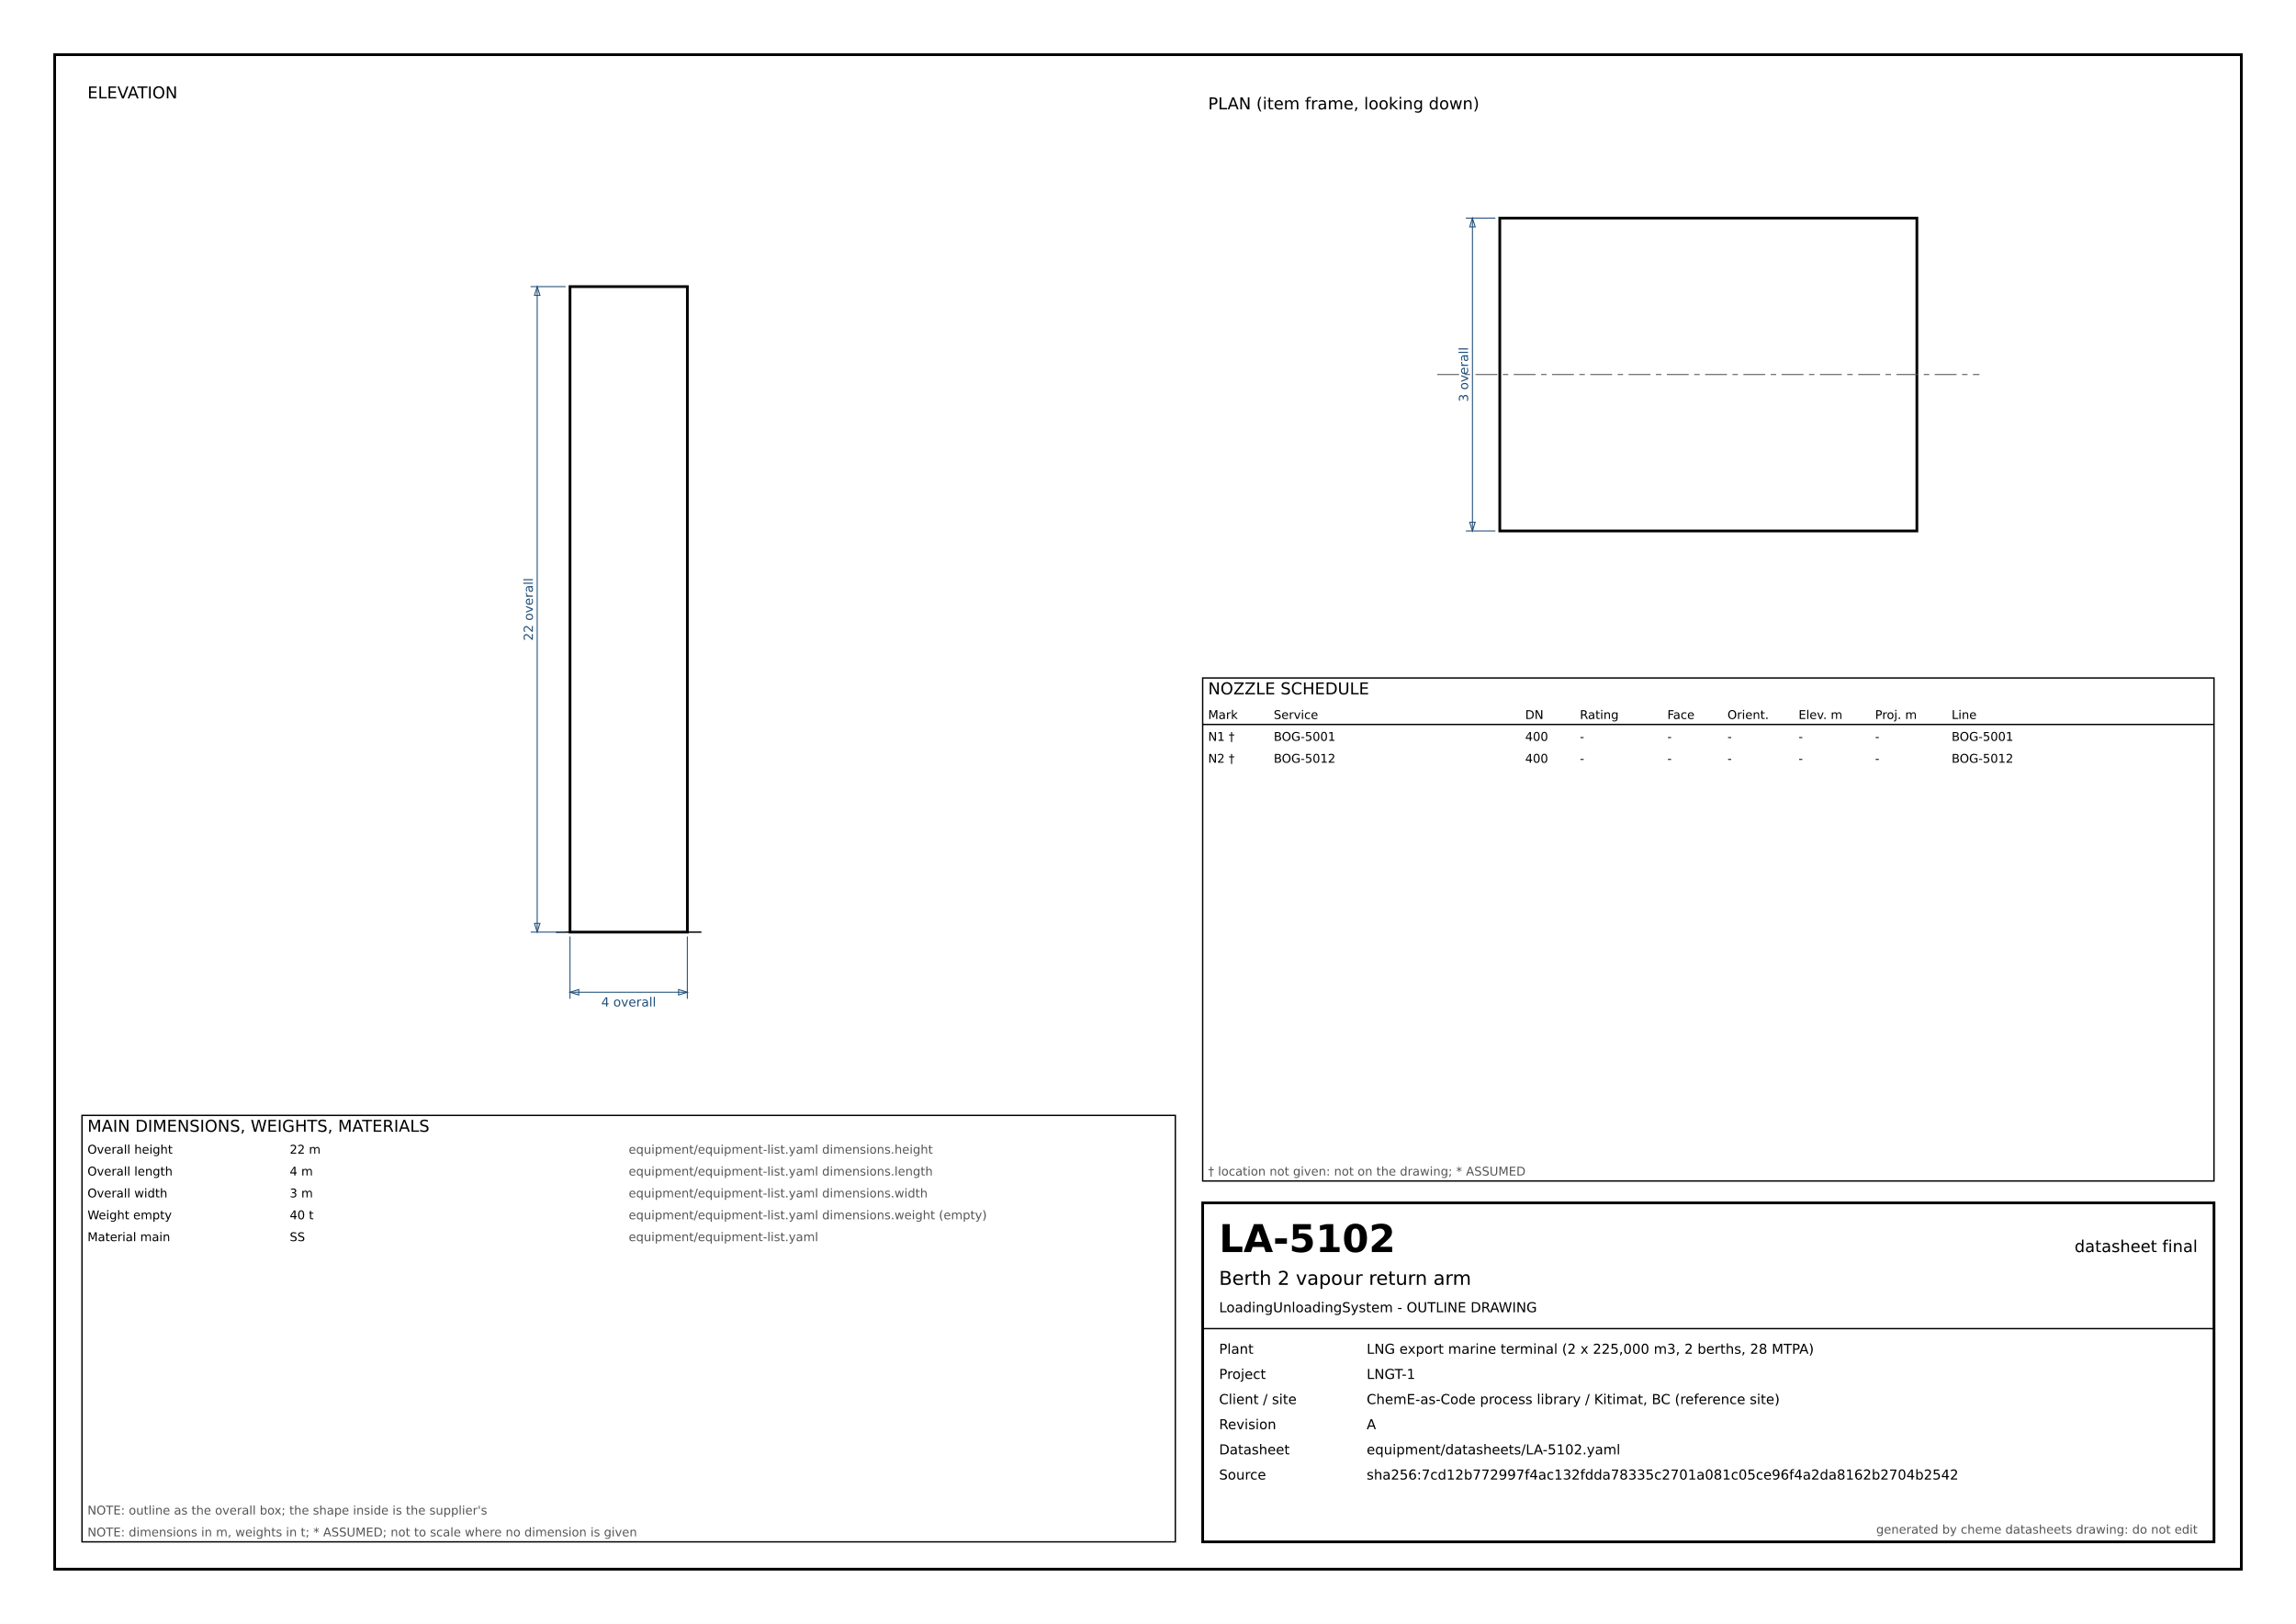
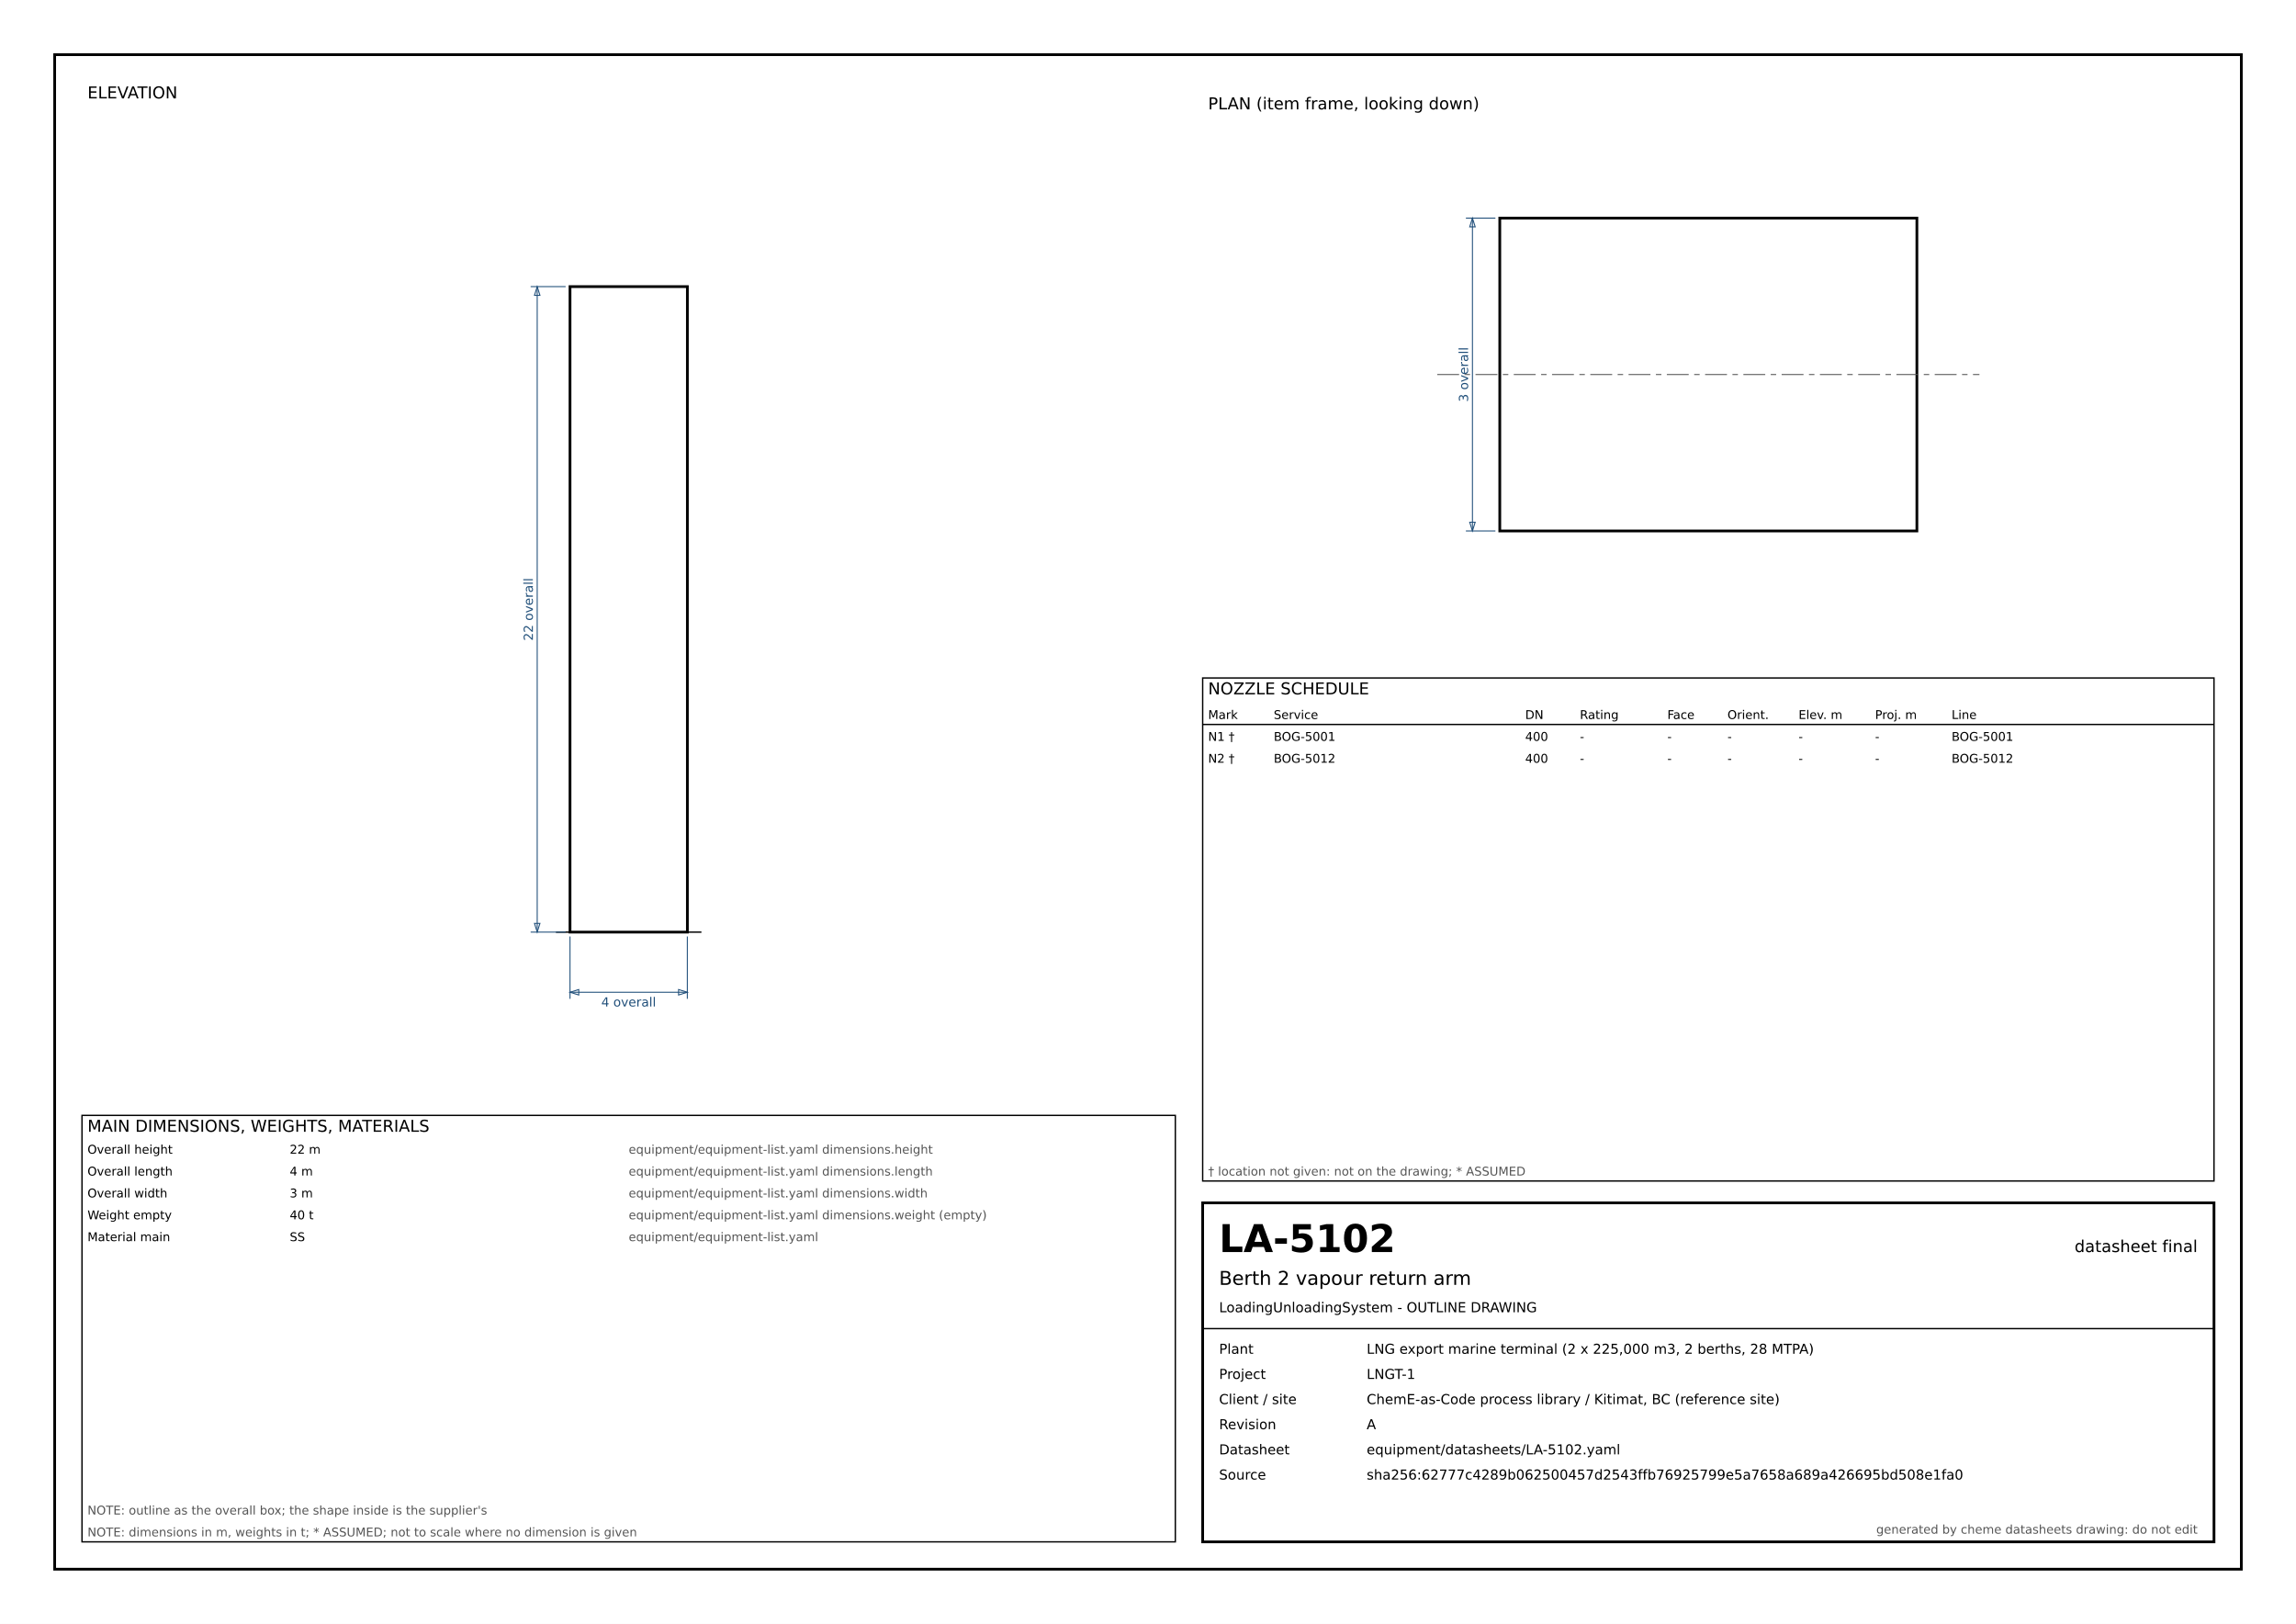
<svg xmlns="http://www.w3.org/2000/svg" width="420mm" height="297mm" viewBox="0 0 420 297">
  <style>
.frame{fill:none;stroke:#000;stroke-width:0.5}
.thin{fill:none;stroke:#000;stroke-width:0.25}
.outline{fill:#fff;stroke:#000;stroke-width:0.5}
.hidden{fill:none;stroke:#000;stroke-width:0.25;stroke-dasharray:1.5 1}
.centre{fill:none;stroke:#555;stroke-width:0.18;stroke-dasharray:4 1 1 1}
.tl{fill:none;stroke:#555;stroke-width:0.18;stroke-dasharray:2 1}
.dim{fill:none;stroke:#1f4e79;stroke-width:0.18}
.nozzle{fill:#fff;stroke:#b71c1c;stroke-width:0.35}
.section{fill:none;stroke:#2e7d32;stroke-width:0.25;stroke-dasharray:2 1}
text{font-family:'DejaVu Sans',Arial,Helvetica,sans-serif;fill:#000}
.t2{font-size:2.2px}.t25{font-size:2.5px}.t3{font-size:3px}.t35{font-size:3.5px}
.t5{font-size:5px;font-weight:bold}.t7{font-size:7px;font-weight:bold}
.dimt{font-size:2.3px;fill:#1f4e79}.nt{font-size:2.3px;fill:#b71c1c}
.note{font-size:2.2px;fill:#555}
.draft{font-size:40px;font-weight:bold;fill:#c62828;fill-opacity:0.12}
</style>
  <rect x="0" y="0" width="420" height="297" fill="#fff" />
  <rect x="10" y="10" width="400" height="277" class="frame" />
  <text x="16" y="18" class="t3" text-anchor="start">ELEVATION</text>
  <rect x="104.27" y="52.42" width="21.47" height="118.06" class="outline" />
  <line x1="101.69" y1="170.48" x2="128.31" y2="170.48" class="thin" />
  <line x1="104.27" y1="171.28" x2="104.27" y2="182.68" class="dim" />
  <line x1="125.73" y1="171.28" x2="125.73" y2="182.68" class="dim" />
  <line x1="104.27" y1="181.48" x2="125.73" y2="181.48" class="dim" />
  <path d="M104.27,181.48 l1.6,0.5 l0,-1 z" class="dim" />
  <path d="M125.73,181.48 l-1.6,0.5 l0,-1 z" class="dim" />
  <text x="115" y="184.08" class="dimt" text-anchor="middle">4 overall</text>
  <line x1="103.47" y1="170.48" x2="97.07" y2="170.48" class="dim" />
  <line x1="103.47" y1="52.42" x2="97.07" y2="52.42" class="dim" />
  <line x1="98.27" y1="170.48" x2="98.27" y2="52.42" class="dim" />
  <path d="M98.27,170.48 l0.5,-1.6 l-1,0 z" class="dim" />
  <path d="M98.27,52.42 l0.5,1.6 l-1,0 z" class="dim" />
  <text x="97.47" y="111.45" class="dimt" text-anchor="middle" transform="rotate(-90 97.47 111.45)">22 overall</text>
  <rect x="274.35" y="39.89" width="76.3" height="57.22" class="outline" />
  <line x1="273.55" y1="97.11" x2="268.15" y2="97.11" class="dim" />
  <line x1="273.55" y1="39.89" x2="268.15" y2="39.89" class="dim" />
  <line x1="269.35" y1="97.11" x2="269.35" y2="39.89" class="dim" />
  <path d="M269.35,97.11 l0.5,-1.6 l-1,0 z" class="dim" />
  <path d="M269.35,39.89 l0.5,1.6 l-1,0 z" class="dim" />
  <text x="268.55" y="68.5" class="dimt" text-anchor="middle" transform="rotate(-90 268.55 68.5)">3 overall</text>
  <line x1="262.91" y1="68.5" x2="362.09" y2="68.5" class="centre" />
  <text x="221" y="20" class="t3" text-anchor="start">PLAN (item frame, looking down)</text>
  <text x="221" y="127" class="t3" text-anchor="start">NOZZLE SCHEDULE</text>
  <text x="221" y="131.5" class="t2" text-anchor="start">Mark</text>
  <text x="233" y="131.5" class="t2" text-anchor="start">Service</text>
  <text x="279" y="131.5" class="t2" text-anchor="start">DN</text>
  <text x="289" y="131.5" class="t2" text-anchor="start">Rating</text>
  <text x="305" y="131.5" class="t2" text-anchor="start">Face</text>
  <text x="316" y="131.5" class="t2" text-anchor="start">Orient.</text>
  <text x="329" y="131.5" class="t2" text-anchor="start">Elev. m</text>
  <text x="343" y="131.5" class="t2" text-anchor="start">Proj. m</text>
  <text x="357" y="131.5" class="t2" text-anchor="start">Line</text>
  <line x1="220" y1="132.5" x2="405" y2="132.5" class="thin" />
  <text x="221" y="135.5" class="t2" text-anchor="start">N1 †</text>
  <text x="233" y="135.5" class="t2" text-anchor="start">BOG-5001</text>
  <text x="279" y="135.5" class="t2" text-anchor="start">400</text>
  <text x="289" y="135.5" class="t2" text-anchor="start">-</text>
  <text x="305" y="135.5" class="t2" text-anchor="start">-</text>
  <text x="316" y="135.5" class="t2" text-anchor="start">-</text>
  <text x="329" y="135.5" class="t2" text-anchor="start">-</text>
  <text x="343" y="135.5" class="t2" text-anchor="start">-</text>
  <text x="357" y="135.5" class="t2" text-anchor="start">BOG-5001</text>
  <text x="221" y="139.5" class="t2" text-anchor="start">N2 †</text>
  <text x="233" y="139.5" class="t2" text-anchor="start">BOG-5012</text>
  <text x="279" y="139.5" class="t2" text-anchor="start">400</text>
  <text x="289" y="139.5" class="t2" text-anchor="start">-</text>
  <text x="305" y="139.5" class="t2" text-anchor="start">-</text>
  <text x="316" y="139.5" class="t2" text-anchor="start">-</text>
  <text x="329" y="139.5" class="t2" text-anchor="start">-</text>
  <text x="343" y="139.5" class="t2" text-anchor="start">-</text>
  <text x="357" y="139.5" class="t2" text-anchor="start">BOG-5012</text>
  <text x="221" y="215" class="note" text-anchor="start">† location not given: not on the drawing; * ASSUMED</text>
  <rect x="220" y="124" width="185" height="92" class="thin" />
  <text x="16" y="207" class="t3" text-anchor="start">MAIN DIMENSIONS, WEIGHTS, MATERIALS</text>
  <text x="16" y="211" class="t2" text-anchor="start">Overall height</text>
  <text x="53" y="211" class="t2" text-anchor="start">22 m</text>
  <text x="115" y="211" class="note" text-anchor="start">equipment/equipment-list.yaml dimensions.height</text>
  <text x="16" y="215" class="t2" text-anchor="start">Overall length</text>
  <text x="53" y="215" class="t2" text-anchor="start">4 m</text>
  <text x="115" y="215" class="note" text-anchor="start">equipment/equipment-list.yaml dimensions.length</text>
  <text x="16" y="219" class="t2" text-anchor="start">Overall width</text>
  <text x="53" y="219" class="t2" text-anchor="start">3 m</text>
  <text x="115" y="219" class="note" text-anchor="start">equipment/equipment-list.yaml dimensions.width</text>
  <text x="16" y="223" class="t2" text-anchor="start">Weight empty</text>
  <text x="53" y="223" class="t2" text-anchor="start">40 t</text>
  <text x="115" y="223" class="note" text-anchor="start">equipment/equipment-list.yaml dimensions.weight (empty)</text>
  <text x="16" y="227" class="t2" text-anchor="start">Material main</text>
  <text x="53" y="227" class="t2" text-anchor="start">SS</text>
  <text x="115" y="227" class="note" text-anchor="start">equipment/equipment-list.yaml</text>
  <text x="16" y="277" class="note" text-anchor="start">NOTE: outline as the overall box; the shape inside is the supplier's</text>
  <text x="16" y="281" class="note" text-anchor="start">NOTE: dimensions in m, weights in t; * ASSUMED; not to scale where no dimension is given</text>
  <rect x="15" y="204" width="200" height="78" class="thin" />
  <rect x="220" y="220" width="185" height="62" class="frame" />
  <text x="223" y="229" class="t7" text-anchor="start">LA-5102</text>
  <text x="223" y="235" class="t35" text-anchor="start">Berth 2 vapour return arm</text>
  <text x="223" y="240" class="t25" text-anchor="start">LoadingUnloadingSystem - OUTLINE DRAWING</text>
  <line x1="220" y1="243" x2="405" y2="243" class="thin" />
  <text x="223" y="247.6" class="t25" text-anchor="start">Plant</text>
  <text x="250" y="247.6" class="t25" text-anchor="start">LNG export marine terminal (2 x 225,000 m3, 2 berths, 28 MTPA)</text>
  <text x="223" y="252.2" class="t25" text-anchor="start">Project</text>
  <text x="250" y="252.2" class="t25" text-anchor="start">LNGT-1</text>
  <text x="223" y="256.8" class="t25" text-anchor="start">Client / site</text>
  <text x="250" y="256.8" class="t25" text-anchor="start">ChemE-as-Code process library / Kitimat, BC (reference site)</text>
  <text x="223" y="261.4" class="t25" text-anchor="start">Revision</text>
  <text x="250" y="261.4" class="t25" text-anchor="start">A</text>
  <text x="223" y="266" class="t25" text-anchor="start">Datasheet</text>
  <text x="250" y="266" class="t25" text-anchor="start">equipment/datasheets/LA-5102.yaml</text>
  <text x="223" y="270.6" class="t25" text-anchor="start">Source</text>
-   <text x="250" y="270.6" class="t25" text-anchor="start">sha256:7cd12b772997f4ac132fdda78335c2701a081c05ce96f4a2da8162b2704b2542</text>
+   <text x="250" y="270.6" class="t25" text-anchor="start">sha256:62777c4289b062500457d2543ffb76925799e5a7658a689a426695bd508e1fa0</text>
  <text x="402" y="229" class="t3" text-anchor="end">datasheet final</text>
  <text x="402" y="280.5" class="note" text-anchor="end">generated by cheme datasheets drawing: do not edit</text>
</svg>
